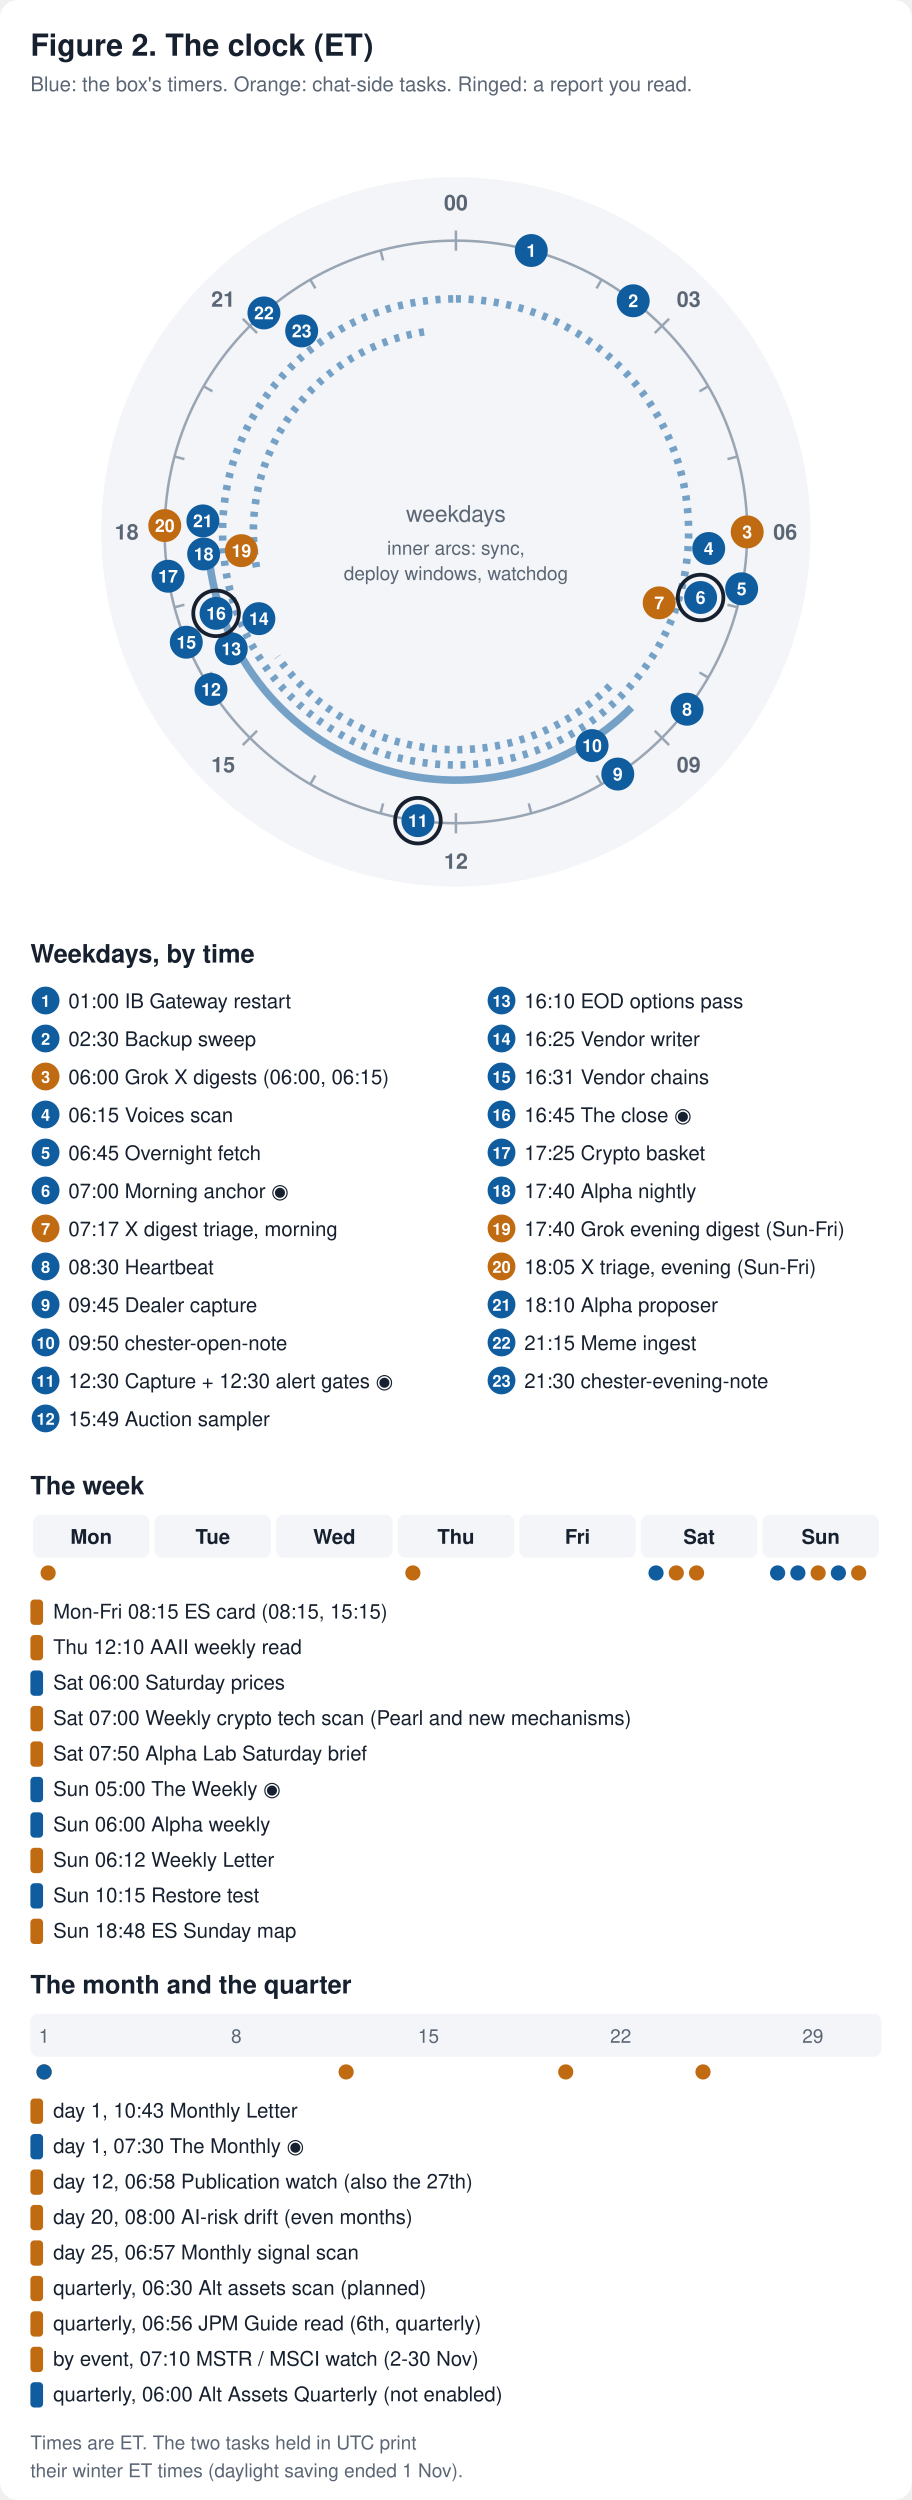
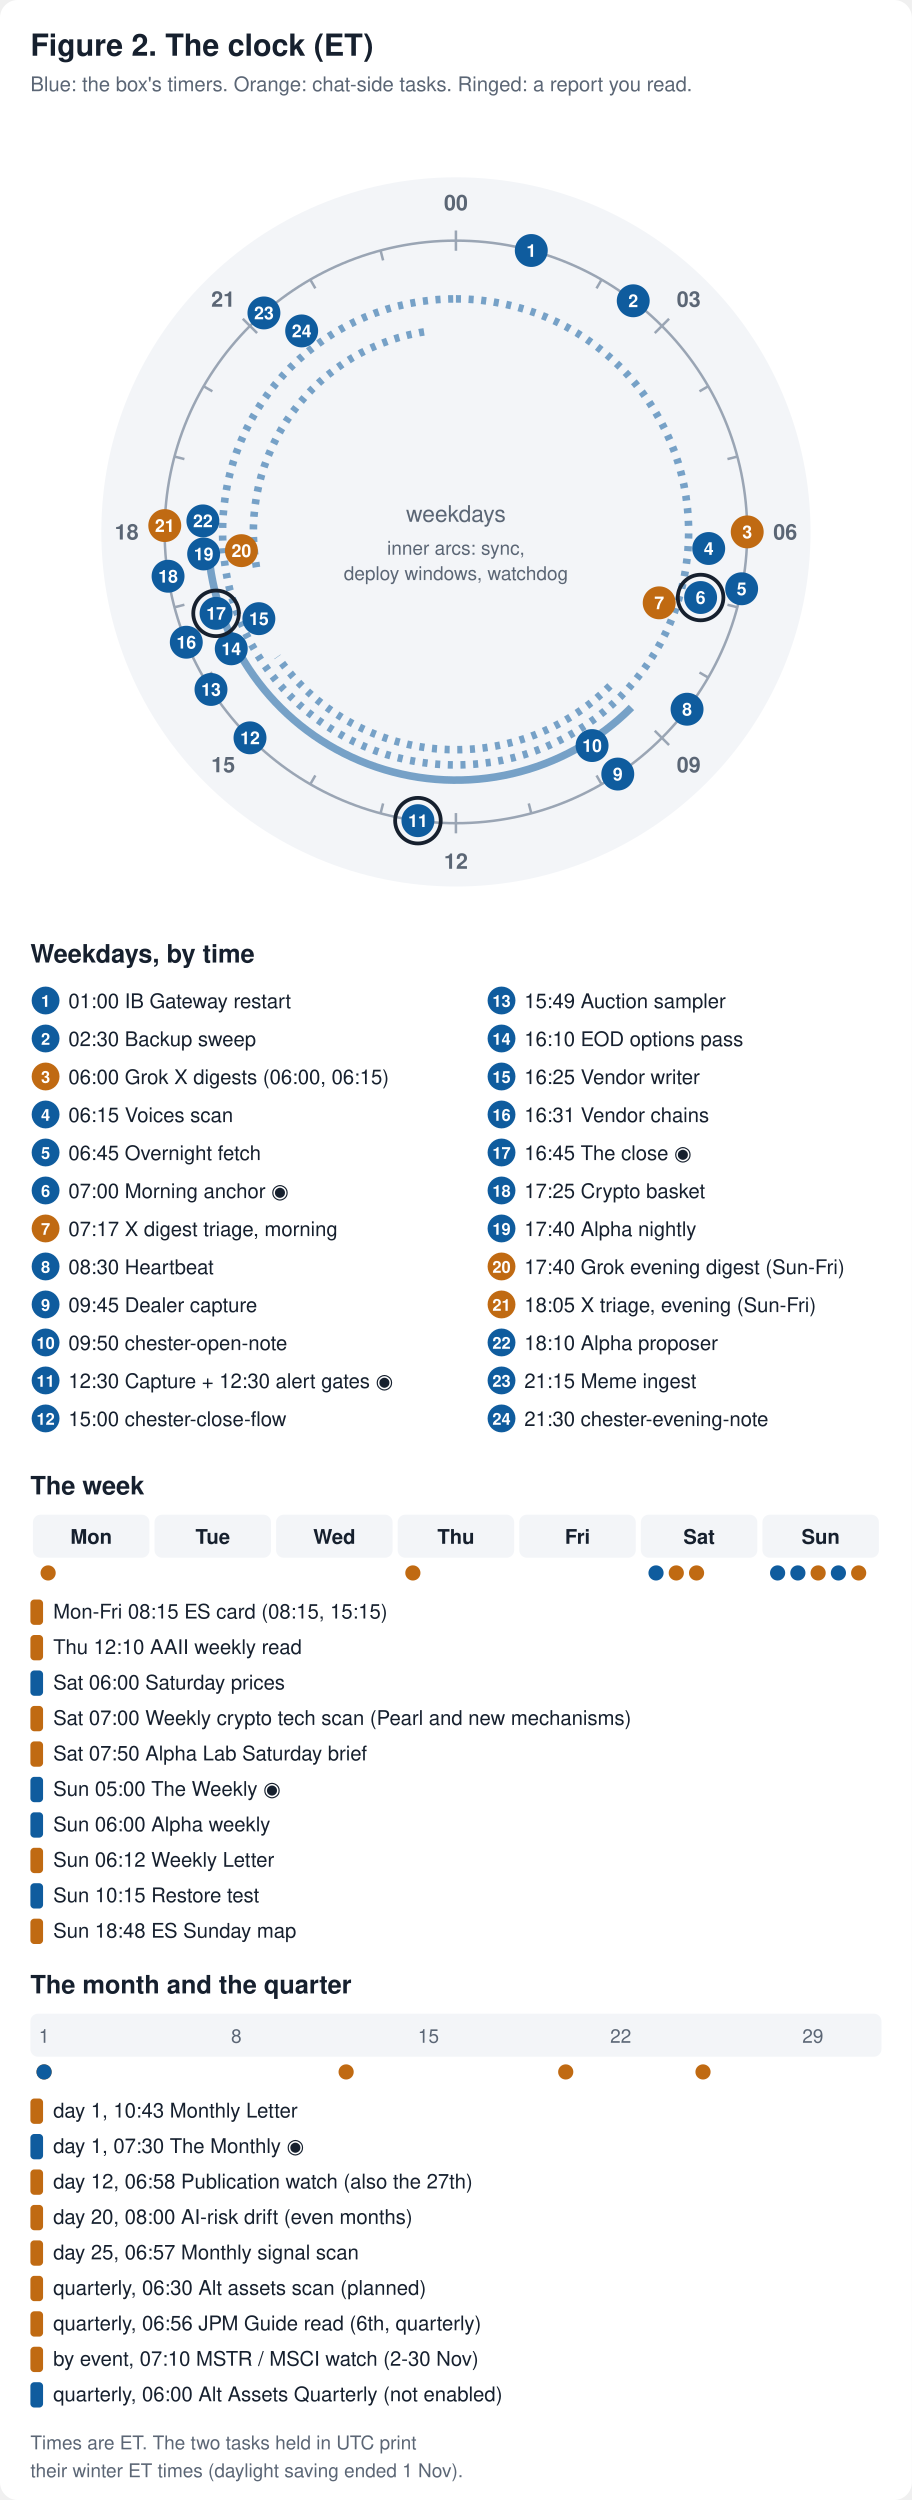
<svg xmlns="http://www.w3.org/2000/svg" viewBox="0 0 720 1974" role="img" aria-labelledby="t d">
  <style>
.bg{fill:#ffffff}.panel{fill:#f3f5f8}.ink{fill:#16202e}.mute{fill:#5b6675}
.line{stroke:#9aa5b4}.grid{stroke:#d5dbe3}.box{fill:#0f5c9e}.chat{fill:#c06a12}
.touch{stroke:#16202e}.boxs{stroke:#0f5c9e}.chats{stroke:#c06a12}.onbox{fill:#ffffff}
.pill{fill:#e6ecf3}.bA{fill:#2b6cb0}.bB{fill:#2f855a}.bC{fill:#b7791f}.bD{fill:#9b2c2c}
@media (prefers-color-scheme: dark){
.bg{fill:#121821}.panel{fill:#1b2330}.ink{fill:#e8edf3}.mute{fill:#a3adbb}
.line{stroke:#5f6b7b}.grid{stroke:#2c3646}.box{fill:#5aa2e6}.chat{fill:#f0a14a}
.touch{stroke:#e8edf3}.boxs{stroke:#5aa2e6}.chats{stroke:#f0a14a}.onbox{fill:#121821}
.pill{fill:#243042}.bA{fill:#63a4ff}.bB{fill:#5cc28a}.bC{fill:#e8b04e}.bD{fill:#e07a7a}}
text{font-family:Aptos,'Segoe UI',system-ui,-apple-system,Helvetica,Arial,sans-serif}
</style>
  <rect class="bg" x="0" y="0" width="720" height="1974" rx="14" />
  <text class="ink" x="24.0" y="44.0" font-size="24" text-anchor="start" font-weight="700">Figure 2. The clock (ET)</text>
  <text class="mute" x="24.0" y="72.0" font-size="16" text-anchor="start" font-weight="400">Blue: the box's timers. Orange: chat-side tasks. Ringed: a report you read.</text>
  <circle class="panel" cx="360" cy="420" r="280" />
  <circle fill="none" class="line" stroke-width="2" cx="360" cy="420" r="230" />
  <line class="line" stroke-width="2" x1="360.0" y1="198.0" x2="360.0" y2="182.0" />
  <text class="mute" x="360.0" y="166.0" font-size="17" text-anchor="middle" font-weight="600">00</text>
  <line class="line" stroke-width="2" x1="417.5" y1="205.6" x2="419.5" y2="197.8" />
  <line class="line" stroke-width="2" x1="471.0" y1="227.7" x2="475.0" y2="220.8" />
  <line class="line" stroke-width="2" x1="517.0" y1="263.0" x2="528.3" y2="251.7" />
  <text class="mute" x="543.8" y="242.2" font-size="17" text-anchor="middle" font-weight="600">03</text>
  <line class="line" stroke-width="2" x1="552.3" y1="309.0" x2="559.2" y2="305.0" />
  <line class="line" stroke-width="2" x1="574.4" y1="362.5" x2="582.2" y2="360.5" />
  <line class="line" stroke-width="2" x1="582.0" y1="420.0" x2="598.0" y2="420.0" />
  <text class="mute" x="620.0" y="426.0" font-size="17" text-anchor="middle" font-weight="600">06</text>
  <line class="line" stroke-width="2" x1="574.4" y1="477.5" x2="582.2" y2="479.5" />
  <line class="line" stroke-width="2" x1="552.3" y1="531.0" x2="559.2" y2="535.0" />
  <line class="line" stroke-width="2" x1="517.0" y1="577.0" x2="528.3" y2="588.3" />
  <text class="mute" x="543.8" y="609.8" font-size="17" text-anchor="middle" font-weight="600">09</text>
  <line class="line" stroke-width="2" x1="471.0" y1="612.3" x2="475.0" y2="619.2" />
  <line class="line" stroke-width="2" x1="417.5" y1="634.4" x2="419.5" y2="642.2" />
  <line class="line" stroke-width="2" x1="360.0" y1="642.0" x2="360.0" y2="658.0" />
  <text class="mute" x="360.0" y="686.0" font-size="17" text-anchor="middle" font-weight="600">12</text>
  <line class="line" stroke-width="2" x1="302.5" y1="634.4" x2="300.5" y2="642.2" />
  <line class="line" stroke-width="2" x1="249.0" y1="612.3" x2="245.0" y2="619.2" />
  <line class="line" stroke-width="2" x1="203.0" y1="577.0" x2="191.7" y2="588.3" />
  <text class="mute" x="176.2" y="609.8" font-size="17" text-anchor="middle" font-weight="600">15</text>
  <line class="line" stroke-width="2" x1="167.7" y1="531.0" x2="160.8" y2="535.0" />
  <line class="line" stroke-width="2" x1="145.6" y1="477.5" x2="137.8" y2="479.5" />
  <line class="line" stroke-width="2" x1="138.0" y1="420.0" x2="122.0" y2="420.0" />
  <text class="mute" x="100.0" y="426.0" font-size="17" text-anchor="middle" font-weight="600">18</text>
  <line class="line" stroke-width="2" x1="145.6" y1="362.5" x2="137.8" y2="360.5" />
  <line class="line" stroke-width="2" x1="167.7" y1="309.0" x2="160.8" y2="305.0" />
  <line class="line" stroke-width="2" x1="203.0" y1="263.0" x2="191.7" y2="251.7" />
  <text class="mute" x="176.2" y="242.2" font-size="17" text-anchor="middle" font-weight="600">21</text>
  <line class="line" stroke-width="2" x1="249.0" y1="227.7" x2="245.0" y2="220.8" />
  <line class="line" stroke-width="2" x1="302.5" y1="205.6" x2="300.5" y2="197.8" />
  <path fill="none" class="boxs" stroke-width="6" opacity="0.55" d="M498.6,558.6 A196,196 0 0 1 165.7,445.6" />
  <path fill="none" class="boxs" stroke-width="6" opacity="0.55" stroke-dasharray="4 6" d="M360.0,236.0 A184,184 0 1 1 359.5,236.0" />
  <path fill="none" class="boxs" stroke-width="6" opacity="0.55" stroke-dasharray="4 6" d="M481.6,541.6 A172,172 0 0 1 219.0,518.5" />
  <path fill="none" class="boxs" stroke-width="6" opacity="0.55" stroke-dasharray="4 6" d="M202.5,447.9 A160,160 0 0 1 339.1,261.4" />
  <text class="mute" x="360.0" y="412.0" font-size="18" text-anchor="middle" font-weight="400">weekdays</text>
  <text class="mute" x="360.0" y="438.0" font-size="15" text-anchor="middle" font-weight="400">inner arcs: sync,</text>
  <text class="mute" x="360.0" y="458.0" font-size="15" text-anchor="middle" font-weight="400">deploy windows, watchdog</text>
  <circle class="box" cx="419.5" cy="197.8" r="13" />
  <text class="onbox" x="419.5" y="202.8" font-size="14" text-anchor="middle" font-weight="700">1</text>
  <circle class="box" cx="500.0" cy="237.5" r="13" />
  <text class="onbox" x="500.0" y="242.5" font-size="14" text-anchor="middle" font-weight="700">2</text>
  <circle class="chat" cx="590.0" cy="420.0" r="13" />
  <text class="onbox" x="590.0" y="425.0" font-size="14" text-anchor="middle" font-weight="700">3</text>
  <circle class="box" cx="559.6" cy="433.1" r="13" />
  <text class="onbox" x="559.6" y="438.1" font-size="14" text-anchor="middle" font-weight="700">4</text>
  <circle class="box" cx="585.6" cy="464.9" r="13" />
  <text class="onbox" x="585.6" y="469.9" font-size="14" text-anchor="middle" font-weight="700">5</text>
  <circle class="box" cx="553.2" cy="471.8" r="13" />
  <circle fill="none" class="touch" stroke-width="3" cx="553.2" cy="471.8" r="18" />
  <text class="onbox" x="553.2" y="476.8" font-size="14" text-anchor="middle" font-weight="700">6</text>
  <circle class="chat" cx="520.5" cy="476.0" r="13" />
  <text class="onbox" x="520.5" y="481.0" font-size="14" text-anchor="middle" font-weight="700">7</text>
  <circle class="box" cx="542.5" cy="560.0" r="13" />
  <text class="onbox" x="542.5" y="565.0" font-size="14" text-anchor="middle" font-weight="700">8</text>
  <circle class="box" cx="487.8" cy="611.2" r="13" />
  <text class="onbox" x="487.8" y="616.2" font-size="14" text-anchor="middle" font-weight="700">9</text>
  <circle class="box" cx="467.5" cy="588.7" r="13" />
  <text class="onbox" x="467.5" y="593.7" font-size="14" text-anchor="middle" font-weight="700">10</text>
  <circle class="box" cx="330.0" cy="648.0" r="13" />
  <circle fill="none" class="touch" stroke-width="3" cx="330.0" cy="648.0" r="18" />
  <text class="onbox" x="330.0" y="653.0" font-size="14" text-anchor="middle" font-weight="700">11</text>
+   <circle class="box" cx="197.4" cy="582.6" r="13" />
+   <text class="onbox" x="197.4" y="587.6" font-size="14" text-anchor="middle" font-weight="700">12</text>
  <circle class="box" cx="166.6" cy="544.4" r="13" />
-   <text class="onbox" x="166.6" y="549.4" font-size="14" text-anchor="middle" font-weight="700">12</text>
+   <text class="onbox" x="166.6" y="549.4" font-size="14" text-anchor="middle" font-weight="700">13</text>
  <circle class="box" cx="182.6" cy="512.3" r="13" />
-   <text class="onbox" x="182.6" y="517.3" font-size="14" text-anchor="middle" font-weight="700">13</text>
+   <text class="onbox" x="182.6" y="517.3" font-size="14" text-anchor="middle" font-weight="700">14</text>
  <circle class="box" cx="204.4" cy="488.5" r="13" />
-   <text class="onbox" x="204.4" y="493.5" font-size="14" text-anchor="middle" font-weight="700">14</text>
+   <text class="onbox" x="204.4" y="493.5" font-size="14" text-anchor="middle" font-weight="700">15</text>
  <circle class="box" cx="147.1" cy="507.1" r="13" />
-   <text class="onbox" x="147.1" y="512.1" font-size="14" text-anchor="middle" font-weight="700">15</text>
+   <text class="onbox" x="147.1" y="512.1" font-size="14" text-anchor="middle" font-weight="700">16</text>
  <circle class="box" cx="170.6" cy="484.3" r="13" />
  <circle fill="none" class="touch" stroke-width="3" cx="170.6" cy="484.3" r="18" />
-   <text class="onbox" x="170.6" y="489.3" font-size="14" text-anchor="middle" font-weight="700">16</text>
+   <text class="onbox" x="170.6" y="489.3" font-size="14" text-anchor="middle" font-weight="700">17</text>
  <circle class="box" cx="132.7" cy="455.0" r="13" />
-   <text class="onbox" x="132.7" y="460.0" font-size="14" text-anchor="middle" font-weight="700">17</text>
+   <text class="onbox" x="132.7" y="460.0" font-size="14" text-anchor="middle" font-weight="700">18</text>
  <circle class="box" cx="160.8" cy="437.4" r="13" />
-   <text class="onbox" x="160.8" y="442.4" font-size="14" text-anchor="middle" font-weight="700">18</text>
+   <text class="onbox" x="160.8" y="442.4" font-size="14" text-anchor="middle" font-weight="700">19</text>
  <circle class="chat" cx="190.6" cy="434.8" r="13" />
-   <text class="onbox" x="190.6" y="439.8" font-size="14" text-anchor="middle" font-weight="700">19</text>
+   <text class="onbox" x="190.6" y="439.8" font-size="14" text-anchor="middle" font-weight="700">20</text>
  <circle class="chat" cx="130.1" cy="415.0" r="13" />
-   <text class="onbox" x="130.1" y="420.0" font-size="14" text-anchor="middle" font-weight="700">20</text>
+   <text class="onbox" x="130.1" y="420.0" font-size="14" text-anchor="middle" font-weight="700">21</text>
  <circle class="box" cx="160.2" cy="411.3" r="13" />
-   <text class="onbox" x="160.2" y="416.3" font-size="14" text-anchor="middle" font-weight="700">21</text>
+   <text class="onbox" x="160.2" y="416.3" font-size="14" text-anchor="middle" font-weight="700">22</text>
  <circle class="box" cx="208.4" cy="247.1" r="13" />
-   <text class="onbox" x="208.4" y="252.1" font-size="14" text-anchor="middle" font-weight="700">22</text>
+   <text class="onbox" x="208.4" y="252.1" font-size="14" text-anchor="middle" font-weight="700">23</text>
  <circle class="box" cx="238.2" cy="261.3" r="13" />
-   <text class="onbox" x="238.2" y="266.3" font-size="14" text-anchor="middle" font-weight="700">23</text>
+   <text class="onbox" x="238.2" y="266.3" font-size="14" text-anchor="middle" font-weight="700">24</text>
  <text class="ink" x="24.0" y="760.0" font-size="20" text-anchor="start" font-weight="700">Weekdays, by time</text>
  <circle class="box" cx="36" cy="790" r="11" />
  <text class="onbox" x="36.0" y="795.0" font-size="13" text-anchor="middle" font-weight="700">1</text>
  <text class="ink" x="54.0" y="796.0" font-size="16" text-anchor="start" font-weight="400">01:00  IB Gateway restart</text>
  <circle class="box" cx="36" cy="820" r="11" />
  <text class="onbox" x="36.0" y="825.0" font-size="13" text-anchor="middle" font-weight="700">2</text>
  <text class="ink" x="54.0" y="826.0" font-size="16" text-anchor="start" font-weight="400">02:30  Backup sweep</text>
  <circle class="chat" cx="36" cy="850" r="11" />
  <text class="onbox" x="36.0" y="855.0" font-size="13" text-anchor="middle" font-weight="700">3</text>
  <text class="ink" x="54.0" y="856.0" font-size="16" text-anchor="start" font-weight="400">06:00  Grok X digests (06:00, 06:15)</text>
  <circle class="box" cx="36" cy="880" r="11" />
  <text class="onbox" x="36.0" y="885.0" font-size="13" text-anchor="middle" font-weight="700">4</text>
  <text class="ink" x="54.0" y="886.0" font-size="16" text-anchor="start" font-weight="400">06:15  Voices scan</text>
  <circle class="box" cx="36" cy="910" r="11" />
  <text class="onbox" x="36.0" y="915.0" font-size="13" text-anchor="middle" font-weight="700">5</text>
  <text class="ink" x="54.0" y="916.0" font-size="16" text-anchor="start" font-weight="400">06:45  Overnight fetch</text>
  <circle class="box" cx="36" cy="940" r="11" />
  <text class="onbox" x="36.0" y="945.0" font-size="13" text-anchor="middle" font-weight="700">6</text>
  <text class="ink" x="54.0" y="946.0" font-size="16" text-anchor="start" font-weight="400">07:00  Morning anchor ◉</text>
  <circle class="chat" cx="36" cy="970" r="11" />
  <text class="onbox" x="36.0" y="975.0" font-size="13" text-anchor="middle" font-weight="700">7</text>
  <text class="ink" x="54.0" y="976.0" font-size="16" text-anchor="start" font-weight="400">07:17  X digest triage, morning</text>
  <circle class="box" cx="36" cy="1000" r="11" />
  <text class="onbox" x="36.0" y="1005.0" font-size="13" text-anchor="middle" font-weight="700">8</text>
  <text class="ink" x="54.0" y="1006.0" font-size="16" text-anchor="start" font-weight="400">08:30  Heartbeat</text>
  <circle class="box" cx="36" cy="1030" r="11" />
  <text class="onbox" x="36.0" y="1035.0" font-size="13" text-anchor="middle" font-weight="700">9</text>
  <text class="ink" x="54.0" y="1036.0" font-size="16" text-anchor="start" font-weight="400">09:45  Dealer capture</text>
  <circle class="box" cx="36" cy="1060" r="11" />
  <text class="onbox" x="36.0" y="1065.0" font-size="13" text-anchor="middle" font-weight="700">10</text>
  <text class="ink" x="54.0" y="1066.0" font-size="16" text-anchor="start" font-weight="400">09:50  chester-open-note</text>
  <circle class="box" cx="36" cy="1090" r="11" />
  <text class="onbox" x="36.0" y="1095.0" font-size="13" text-anchor="middle" font-weight="700">11</text>
  <text class="ink" x="54.0" y="1096.0" font-size="16" text-anchor="start" font-weight="400">12:30  Capture + 12:30 alert gates ◉</text>
  <circle class="box" cx="36" cy="1120" r="11" />
  <text class="onbox" x="36.0" y="1125.0" font-size="13" text-anchor="middle" font-weight="700">12</text>
-   <text class="ink" x="54.0" y="1126.0" font-size="16" text-anchor="start" font-weight="400">15:49  Auction sampler</text>
+   <text class="ink" x="54.0" y="1126.0" font-size="16" text-anchor="start" font-weight="400">15:00  chester-close-flow</text>
  <circle class="box" cx="396" cy="790" r="11" />
  <text class="onbox" x="396.0" y="795.0" font-size="13" text-anchor="middle" font-weight="700">13</text>
-   <text class="ink" x="414.0" y="796.0" font-size="16" text-anchor="start" font-weight="400">16:10  EOD options pass</text>
+   <text class="ink" x="414.0" y="796.0" font-size="16" text-anchor="start" font-weight="400">15:49  Auction sampler</text>
  <circle class="box" cx="396" cy="820" r="11" />
  <text class="onbox" x="396.0" y="825.0" font-size="13" text-anchor="middle" font-weight="700">14</text>
-   <text class="ink" x="414.0" y="826.0" font-size="16" text-anchor="start" font-weight="400">16:25  Vendor writer</text>
+   <text class="ink" x="414.0" y="826.0" font-size="16" text-anchor="start" font-weight="400">16:10  EOD options pass</text>
  <circle class="box" cx="396" cy="850" r="11" />
  <text class="onbox" x="396.0" y="855.0" font-size="13" text-anchor="middle" font-weight="700">15</text>
-   <text class="ink" x="414.0" y="856.0" font-size="16" text-anchor="start" font-weight="400">16:31  Vendor chains</text>
+   <text class="ink" x="414.0" y="856.0" font-size="16" text-anchor="start" font-weight="400">16:25  Vendor writer</text>
  <circle class="box" cx="396" cy="880" r="11" />
  <text class="onbox" x="396.0" y="885.0" font-size="13" text-anchor="middle" font-weight="700">16</text>
-   <text class="ink" x="414.0" y="886.0" font-size="16" text-anchor="start" font-weight="400">16:45  The close ◉</text>
+   <text class="ink" x="414.0" y="886.0" font-size="16" text-anchor="start" font-weight="400">16:31  Vendor chains</text>
  <circle class="box" cx="396" cy="910" r="11" />
  <text class="onbox" x="396.0" y="915.0" font-size="13" text-anchor="middle" font-weight="700">17</text>
-   <text class="ink" x="414.0" y="916.0" font-size="16" text-anchor="start" font-weight="400">17:25  Crypto basket</text>
+   <text class="ink" x="414.0" y="916.0" font-size="16" text-anchor="start" font-weight="400">16:45  The close ◉</text>
  <circle class="box" cx="396" cy="940" r="11" />
  <text class="onbox" x="396.0" y="945.0" font-size="13" text-anchor="middle" font-weight="700">18</text>
-   <text class="ink" x="414.0" y="946.0" font-size="16" text-anchor="start" font-weight="400">17:40  Alpha nightly</text>
-   <circle class="chat" cx="396" cy="970" r="11" />
+   <text class="ink" x="414.0" y="946.0" font-size="16" text-anchor="start" font-weight="400">17:25  Crypto basket</text>
+   <circle class="box" cx="396" cy="970" r="11" />
  <text class="onbox" x="396.0" y="975.0" font-size="13" text-anchor="middle" font-weight="700">19</text>
-   <text class="ink" x="414.0" y="976.0" font-size="16" text-anchor="start" font-weight="400">17:40  Grok evening digest (Sun-Fri)</text>
+   <text class="ink" x="414.0" y="976.0" font-size="16" text-anchor="start" font-weight="400">17:40  Alpha nightly</text>
  <circle class="chat" cx="396" cy="1000" r="11" />
  <text class="onbox" x="396.0" y="1005.0" font-size="13" text-anchor="middle" font-weight="700">20</text>
-   <text class="ink" x="414.0" y="1006.0" font-size="16" text-anchor="start" font-weight="400">18:05  X triage, evening (Sun-Fri)</text>
-   <circle class="box" cx="396" cy="1030" r="11" />
+   <text class="ink" x="414.0" y="1006.0" font-size="16" text-anchor="start" font-weight="400">17:40  Grok evening digest (Sun-Fri)</text>
+   <circle class="chat" cx="396" cy="1030" r="11" />
  <text class="onbox" x="396.0" y="1035.0" font-size="13" text-anchor="middle" font-weight="700">21</text>
-   <text class="ink" x="414.0" y="1036.0" font-size="16" text-anchor="start" font-weight="400">18:10  Alpha proposer</text>
+   <text class="ink" x="414.0" y="1036.0" font-size="16" text-anchor="start" font-weight="400">18:05  X triage, evening (Sun-Fri)</text>
  <circle class="box" cx="396" cy="1060" r="11" />
  <text class="onbox" x="396.0" y="1065.0" font-size="13" text-anchor="middle" font-weight="700">22</text>
-   <text class="ink" x="414.0" y="1066.0" font-size="16" text-anchor="start" font-weight="400">21:15  Meme ingest</text>
+   <text class="ink" x="414.0" y="1066.0" font-size="16" text-anchor="start" font-weight="400">18:10  Alpha proposer</text>
  <circle class="box" cx="396" cy="1090" r="11" />
  <text class="onbox" x="396.0" y="1095.0" font-size="13" text-anchor="middle" font-weight="700">23</text>
-   <text class="ink" x="414.0" y="1096.0" font-size="16" text-anchor="start" font-weight="400">21:30  chester-evening-note</text>
+   <text class="ink" x="414.0" y="1096.0" font-size="16" text-anchor="start" font-weight="400">21:15  Meme ingest</text>
+   <circle class="box" cx="396" cy="1120" r="11" />
+   <text class="onbox" x="396.0" y="1125.0" font-size="13" text-anchor="middle" font-weight="700">24</text>
+   <text class="ink" x="414.0" y="1126.0" font-size="16" text-anchor="start" font-weight="400">21:30  chester-evening-note</text>
  <text class="ink" x="24.0" y="1180.0" font-size="20" text-anchor="start" font-weight="700">The week</text>
  <rect class="panel" x="26.0" y="1196" width="92.0" height="34" rx="6" />
  <text class="ink" x="72.0" y="1219.0" font-size="16" text-anchor="middle" font-weight="700">Mon</text>
  <circle class="chat" cx="38.0" cy="1242" r="6" />
  <rect class="panel" x="122.0" y="1196" width="92.0" height="34" rx="6" />
  <text class="ink" x="168.0" y="1219.0" font-size="16" text-anchor="middle" font-weight="700">Tue</text>
  <rect class="panel" x="218.0" y="1196" width="92.0" height="34" rx="6" />
  <text class="ink" x="264.0" y="1219.0" font-size="16" text-anchor="middle" font-weight="700">Wed</text>
  <rect class="panel" x="314.0" y="1196" width="92.0" height="34" rx="6" />
  <text class="ink" x="360.0" y="1219.0" font-size="16" text-anchor="middle" font-weight="700">Thu</text>
  <circle class="chat" cx="326.0" cy="1242" r="6" />
  <rect class="panel" x="410.0" y="1196" width="92.0" height="34" rx="6" />
  <text class="ink" x="456.0" y="1219.0" font-size="16" text-anchor="middle" font-weight="700">Fri</text>
  <rect class="panel" x="506.0" y="1196" width="92.0" height="34" rx="6" />
  <text class="ink" x="552.0" y="1219.0" font-size="16" text-anchor="middle" font-weight="700">Sat</text>
  <circle class="box" cx="518.0" cy="1242" r="6" />
  <circle class="chat" cx="534.0" cy="1242" r="6" />
  <circle class="chat" cx="550.0" cy="1242" r="6" />
  <rect class="panel" x="602.0" y="1196" width="92.0" height="34" rx="6" />
  <text class="ink" x="648.0" y="1219.0" font-size="16" text-anchor="middle" font-weight="700">Sun</text>
  <circle class="box" cx="614.0" cy="1242" r="6" />
  <circle class="box" cx="630.0" cy="1242" r="6" />
  <circle class="chat" cx="646.0" cy="1242" r="6" />
  <circle class="box" cx="662.0" cy="1242" r="6" />
  <circle class="chat" cx="678.0" cy="1242" r="6" />
  <rect class="chat" x="24" y="1263" width="10" height="20" rx="3" />
  <text class="ink" x="42.0" y="1278.0" font-size="16" text-anchor="start" font-weight="400">Mon-Fri 08:15  ES card (08:15, 15:15)</text>
  <rect class="chat" x="24" y="1291" width="10" height="20" rx="3" />
  <text class="ink" x="42.0" y="1306.0" font-size="16" text-anchor="start" font-weight="400">Thu 12:10  AAII weekly read</text>
  <rect class="box" x="24" y="1319" width="10" height="20" rx="3" />
  <text class="ink" x="42.0" y="1334.0" font-size="16" text-anchor="start" font-weight="400">Sat 06:00  Saturday prices</text>
  <rect class="chat" x="24" y="1347" width="10" height="20" rx="3" />
  <text class="ink" x="42.0" y="1362.0" font-size="16" text-anchor="start" font-weight="400">Sat 07:00  Weekly crypto tech scan (Pearl and new mechanisms)</text>
  <rect class="chat" x="24" y="1375" width="10" height="20" rx="3" />
  <text class="ink" x="42.0" y="1390.0" font-size="16" text-anchor="start" font-weight="400">Sat 07:50  Alpha Lab Saturday brief</text>
  <rect class="box" x="24" y="1403" width="10" height="20" rx="3" />
  <text class="ink" x="42.0" y="1418.0" font-size="16" text-anchor="start" font-weight="400">Sun 05:00  The Weekly ◉</text>
  <rect class="box" x="24" y="1431" width="10" height="20" rx="3" />
  <text class="ink" x="42.0" y="1446.0" font-size="16" text-anchor="start" font-weight="400">Sun 06:00  Alpha weekly</text>
  <rect class="chat" x="24" y="1459" width="10" height="20" rx="3" />
  <text class="ink" x="42.0" y="1474.0" font-size="16" text-anchor="start" font-weight="400">Sun 06:12  Weekly Letter</text>
  <rect class="box" x="24" y="1487" width="10" height="20" rx="3" />
  <text class="ink" x="42.0" y="1502.0" font-size="16" text-anchor="start" font-weight="400">Sun 10:15  Restore test</text>
  <rect class="chat" x="24" y="1515" width="10" height="20" rx="3" />
  <text class="ink" x="42.0" y="1530.0" font-size="16" text-anchor="start" font-weight="400">Sun 18:48  ES Sunday map</text>
  <text class="ink" x="24.0" y="1574.0" font-size="20" text-anchor="start" font-weight="700">The month and the quarter</text>
  <rect class="panel" x="24" y="1590" width="672" height="34" rx="6" />
  <text class="mute" x="34.8" y="1613.0" font-size="15" text-anchor="middle" font-weight="400">1</text>
  <text class="mute" x="186.6" y="1613.0" font-size="15" text-anchor="middle" font-weight="400">8</text>
  <text class="mute" x="338.3" y="1613.0" font-size="15" text-anchor="middle" font-weight="400">15</text>
  <text class="mute" x="490.1" y="1613.0" font-size="15" text-anchor="middle" font-weight="400">22</text>
  <text class="mute" x="641.8" y="1613.0" font-size="15" text-anchor="middle" font-weight="400">29</text>
  <circle class="chat" cx="34.8" cy="1636" r="6" />
  <circle class="box" cx="34.8" cy="1636" r="6" />
  <circle class="chat" cx="273.3" cy="1636" r="6" />
  <circle class="chat" cx="446.7" cy="1636" r="6" />
  <circle class="chat" cx="555.1" cy="1636" r="6" />
  <rect class="chat" x="24" y="1657" width="10" height="20" rx="3" />
  <text class="ink" x="42.0" y="1672.0" font-size="16" text-anchor="start" font-weight="400">day 1, 10:43  Monthly Letter</text>
  <rect class="box" x="24" y="1685" width="10" height="20" rx="3" />
  <text class="ink" x="42.0" y="1700.0" font-size="16" text-anchor="start" font-weight="400">day 1, 07:30  The Monthly ◉</text>
  <rect class="chat" x="24" y="1713" width="10" height="20" rx="3" />
  <text class="ink" x="42.0" y="1728.0" font-size="16" text-anchor="start" font-weight="400">day 12, 06:58  Publication watch (also the 27th)</text>
  <rect class="chat" x="24" y="1741" width="10" height="20" rx="3" />
  <text class="ink" x="42.0" y="1756.0" font-size="16" text-anchor="start" font-weight="400">day 20, 08:00  AI-risk drift (even months)</text>
  <rect class="chat" x="24" y="1769" width="10" height="20" rx="3" />
  <text class="ink" x="42.0" y="1784.0" font-size="16" text-anchor="start" font-weight="400">day 25, 06:57  Monthly signal scan</text>
  <rect class="chat" x="24" y="1797" width="10" height="20" rx="3" />
  <text class="ink" x="42.0" y="1812.0" font-size="16" text-anchor="start" font-weight="400">quarterly, 06:30  Alt assets scan (planned)</text>
  <rect class="chat" x="24" y="1825" width="10" height="20" rx="3" />
  <text class="ink" x="42.0" y="1840.0" font-size="16" text-anchor="start" font-weight="400">quarterly, 06:56  JPM Guide read (6th, quarterly)</text>
  <rect class="chat" x="24" y="1853" width="10" height="20" rx="3" />
  <text class="ink" x="42.0" y="1868.0" font-size="16" text-anchor="start" font-weight="400">by event, 07:10  MSTR / MSCI watch (2-30 Nov)</text>
  <rect class="box" x="24" y="1881" width="10" height="20" rx="3" />
  <text class="ink" x="42.0" y="1896.0" font-size="16" text-anchor="start" font-weight="400">quarterly, 06:00  Alt Assets Quarterly (not enabled)</text>
  <text class="mute" x="24.0" y="1934.0" font-size="15" text-anchor="start" font-weight="400">Times are ET. The two tasks held in UTC print</text>
  <text class="mute" x="24.0" y="1956.0" font-size="15" text-anchor="start" font-weight="400">their winter ET times (daylight saving ended 1 Nov).</text>
</svg>
